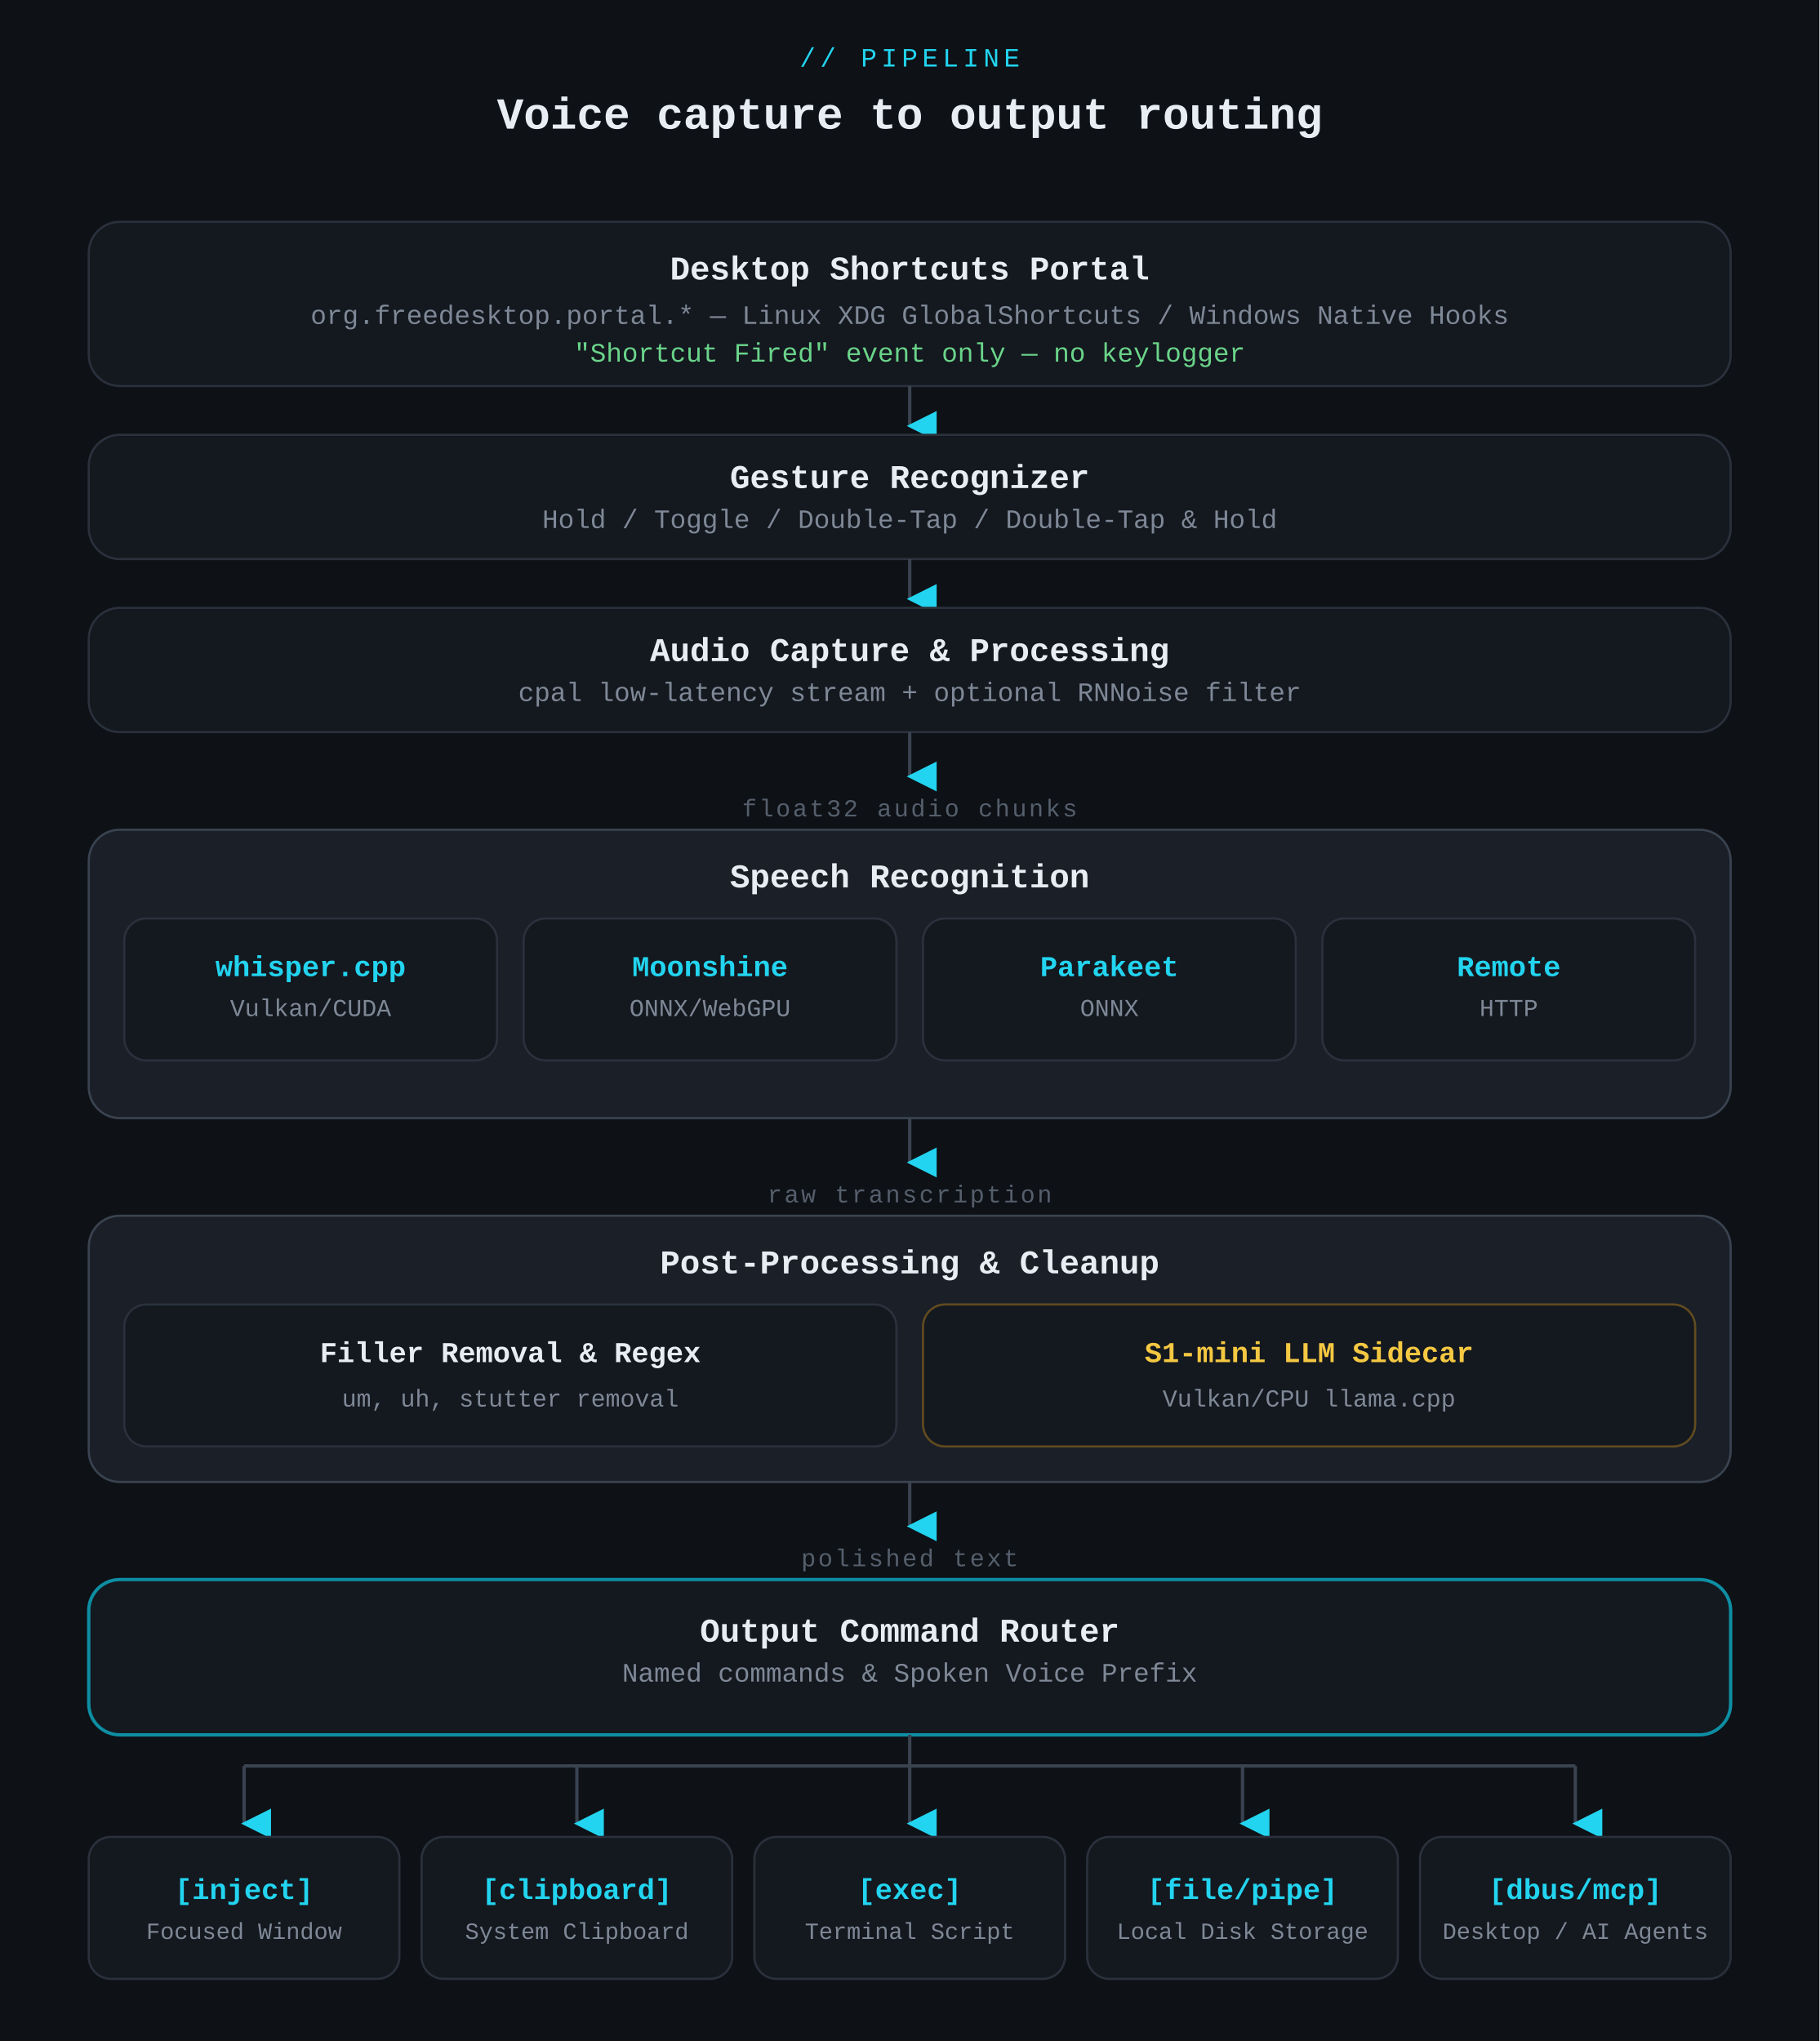
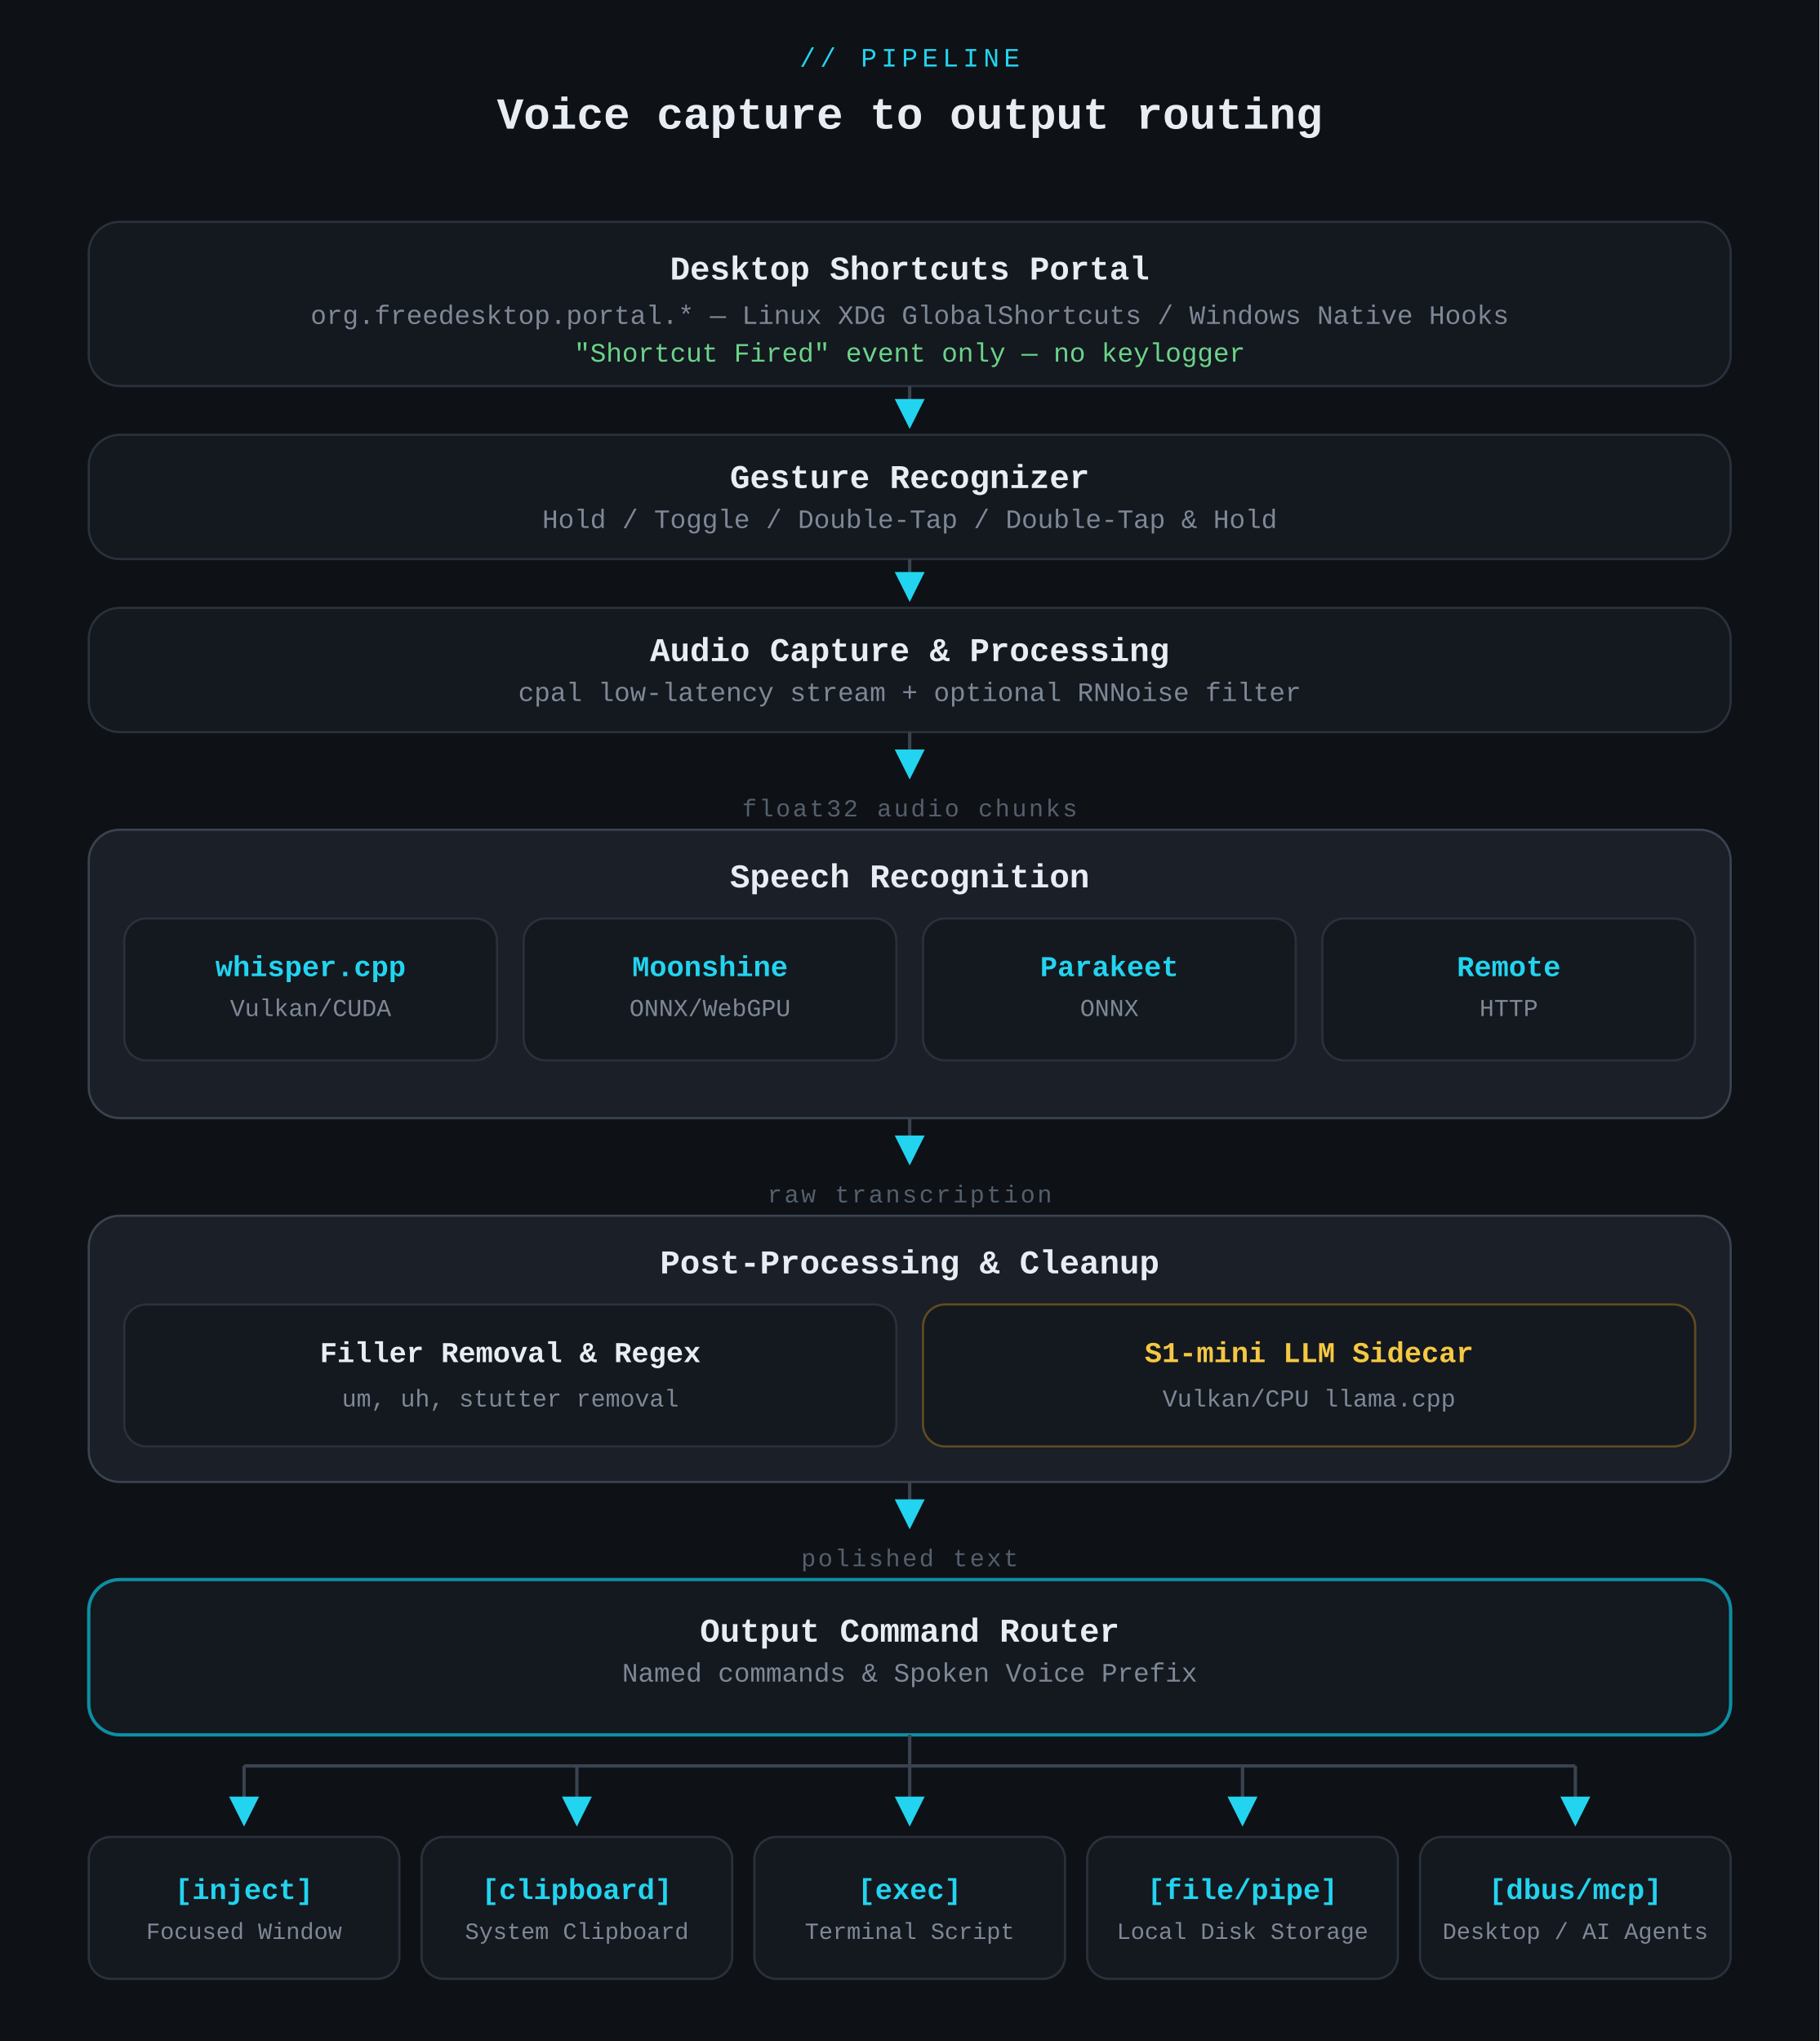
<svg xmlns="http://www.w3.org/2000/svg" viewBox="0 0 820 920" width="820" height="920" font-family="'SFMono-Regular',Consolas,'Liberation Mono',Menlo,monospace">
  <defs>
-     <marker id="arrow" viewBox="0 0 10 10" refX="5" refY="9" markerWidth="9" markerHeight="9" orient="auto-start-reverse">
-       <path d="M0,0 L10,0 L5,10 Z" fill="#22d4ef" />
+     <marker id="arrow" viewBox="0 0 10 10" refX="9" refY="5" markerWidth="9" markerHeight="9" orient="auto">
+       <path d="M0,0 L10,5 L0,10 Z" fill="#22d4ef" />
    </marker>
  </defs>
  <rect x="0" y="0" width="820" height="920" fill="#0e1116" />
  <text x="410" y="30" text-anchor="middle" fill="#22d4ef" font-size="12" letter-spacing="2">// PIPELINE</text>
  <text x="410" y="58" text-anchor="middle" fill="#e8edf3" font-size="20" font-weight="700">Voice capture to output routing</text>
  <rect x="40" y="100" width="740" height="74" rx="14" fill="#14181f" stroke="#2a313c" />
  <text x="410" y="126" text-anchor="middle" fill="#e8edf3" font-size="15" font-weight="700">Desktop Shortcuts Portal</text>
  <text x="410" y="146" text-anchor="middle" fill="#7e8896" font-size="12">org.freedesktop.portal.* — Linux XDG GlobalShortcuts / Windows Native Hooks</text>
  <text x="410" y="163" text-anchor="middle" fill="#6ad48a" font-size="12">"Shortcut Fired" event only — no keylogger</text>
  <line x1="410" y1="174" x2="410" y2="192" stroke="#3a4350" stroke-width="1.5" marker-end="url(#arrow)" />
  <rect x="40" y="196" width="740" height="56" rx="14" fill="#14181f" stroke="#2a313c" />
  <text x="410" y="220" text-anchor="middle" fill="#e8edf3" font-size="15" font-weight="700">Gesture Recognizer</text>
  <text x="410" y="238" text-anchor="middle" fill="#7e8896" font-size="12">Hold / Toggle / Double-Tap / Double-Tap &amp; Hold</text>
  <line x1="410" y1="252" x2="410" y2="270" stroke="#3a4350" stroke-width="1.5" marker-end="url(#arrow)" />
  <rect x="40" y="274" width="740" height="56" rx="14" fill="#14181f" stroke="#2a313c" />
  <text x="410" y="298" text-anchor="middle" fill="#e8edf3" font-size="15" font-weight="700">Audio Capture &amp; Processing</text>
  <text x="410" y="316" text-anchor="middle" fill="#7e8896" font-size="12">cpal low-latency stream + optional RNNoise filter</text>
  <line x1="410" y1="330" x2="410" y2="350" stroke="#3a4350" stroke-width="1.5" marker-end="url(#arrow)" />
  <text x="410" y="368" text-anchor="middle" fill="#555f6c" font-size="11" letter-spacing="1">float32 audio chunks</text>
  <rect x="40" y="374" width="740" height="130" rx="14" fill="#1a1f28" stroke="#3a4350" />
  <text x="410" y="400" text-anchor="middle" fill="#e8edf3" font-size="15" font-weight="700">Speech Recognition</text>
  <rect x="56" y="414" width="168" height="64" rx="10" fill="#14181f" stroke="#2a313c" />
  <text x="140" y="440" text-anchor="middle" fill="#22d4ef" font-size="13" font-weight="600">whisper.cpp</text>
  <text x="140" y="458" text-anchor="middle" fill="#7e8896" font-size="11">Vulkan/CUDA</text>
  <rect x="236" y="414" width="168" height="64" rx="10" fill="#14181f" stroke="#2a313c" />
  <text x="320" y="440" text-anchor="middle" fill="#22d4ef" font-size="13" font-weight="600">Moonshine</text>
  <text x="320" y="458" text-anchor="middle" fill="#7e8896" font-size="11">ONNX/WebGPU</text>
  <rect x="416" y="414" width="168" height="64" rx="10" fill="#14181f" stroke="#2a313c" />
  <text x="500" y="440" text-anchor="middle" fill="#22d4ef" font-size="13" font-weight="600">Parakeet</text>
  <text x="500" y="458" text-anchor="middle" fill="#7e8896" font-size="11">ONNX</text>
  <rect x="596" y="414" width="168" height="64" rx="10" fill="#14181f" stroke="#2a313c" />
  <text x="680" y="440" text-anchor="middle" fill="#22d4ef" font-size="13" font-weight="600">Remote</text>
  <text x="680" y="458" text-anchor="middle" fill="#7e8896" font-size="11">HTTP</text>
  <line x1="410" y1="504" x2="410" y2="524" stroke="#3a4350" stroke-width="1.5" marker-end="url(#arrow)" />
  <text x="410" y="542" text-anchor="middle" fill="#555f6c" font-size="11" letter-spacing="1">raw transcription</text>
  <rect x="40" y="548" width="740" height="120" rx="14" fill="#1a1f28" stroke="#3a4350" />
  <text x="410" y="574" text-anchor="middle" fill="#e8edf3" font-size="15" font-weight="700">Post-Processing &amp; Cleanup</text>
  <rect x="56" y="588" width="348" height="64" rx="10" fill="#14181f" stroke="#2a313c" />
  <text x="230" y="614" text-anchor="middle" fill="#e8edf3" font-size="13" font-weight="600">Filler Removal &amp; Regex</text>
  <text x="230" y="634" text-anchor="middle" fill="#7e8896" font-size="11">um, uh, stutter removal</text>
  <rect x="416" y="588" width="348" height="64" rx="10" fill="#14181f" stroke="rgba(232,160,25,0.35)" />
  <text x="590" y="614" text-anchor="middle" fill="#f5c842" font-size="13" font-weight="600">S1-mini LLM Sidecar</text>
  <text x="590" y="634" text-anchor="middle" fill="#7e8896" font-size="11">Vulkan/CPU llama.cpp</text>
  <line x1="410" y1="668" x2="410" y2="688" stroke="#3a4350" stroke-width="1.5" marker-end="url(#arrow)" />
  <text x="410" y="706" text-anchor="middle" fill="#555f6c" font-size="11" letter-spacing="1">polished text</text>
  <rect x="40" y="712" width="740" height="70" rx="14" fill="#14181f" stroke="#0d8ea3" stroke-width="1.5" />
  <text x="410" y="740" text-anchor="middle" fill="#e8edf3" font-size="15" font-weight="700">Output Command Router</text>
  <text x="410" y="758" text-anchor="middle" fill="#7e8896" font-size="12">Named commands &amp; Spoken Voice Prefix</text>
  <line x1="410" y1="782" x2="410" y2="796" stroke="#3a4350" stroke-width="1.5" />
  <line x1="110" y1="796" x2="710" y2="796" stroke="#3a4350" stroke-width="1.5" />
  <line x1="110" y1="796" x2="110" y2="822" stroke="#3a4350" stroke-width="1.5" marker-end="url(#arrow)" />
  <line x1="260" y1="796" x2="260" y2="822" stroke="#3a4350" stroke-width="1.5" marker-end="url(#arrow)" />
  <line x1="410" y1="796" x2="410" y2="822" stroke="#3a4350" stroke-width="1.5" marker-end="url(#arrow)" />
  <line x1="560" y1="796" x2="560" y2="822" stroke="#3a4350" stroke-width="1.5" marker-end="url(#arrow)" />
  <line x1="710" y1="796" x2="710" y2="822" stroke="#3a4350" stroke-width="1.5" marker-end="url(#arrow)" />
  <rect x="40" y="828" width="140" height="64" rx="10" fill="#14181f" stroke="#2a313c" />
  <text x="110" y="856" text-anchor="middle" fill="#22d4ef" font-size="13" font-weight="600">[inject]</text>
  <text x="110" y="874" text-anchor="middle" fill="#7e8896" font-size="10.5">Focused Window</text>
  <rect x="190" y="828" width="140" height="64" rx="10" fill="#14181f" stroke="#2a313c" />
  <text x="260" y="856" text-anchor="middle" fill="#22d4ef" font-size="13" font-weight="600">[clipboard]</text>
  <text x="260" y="874" text-anchor="middle" fill="#7e8896" font-size="10.5">System Clipboard</text>
  <rect x="340" y="828" width="140" height="64" rx="10" fill="#14181f" stroke="#2a313c" />
  <text x="410" y="856" text-anchor="middle" fill="#22d4ef" font-size="13" font-weight="600">[exec]</text>
  <text x="410" y="874" text-anchor="middle" fill="#7e8896" font-size="10.5">Terminal Script</text>
  <rect x="490" y="828" width="140" height="64" rx="10" fill="#14181f" stroke="#2a313c" />
  <text x="560" y="856" text-anchor="middle" fill="#22d4ef" font-size="13" font-weight="600">[file/pipe]</text>
  <text x="560" y="874" text-anchor="middle" fill="#7e8896" font-size="10.5">Local Disk Storage</text>
  <rect x="640" y="828" width="140" height="64" rx="10" fill="#14181f" stroke="#2a313c" />
  <text x="710" y="856" text-anchor="middle" fill="#22d4ef" font-size="13" font-weight="600">[dbus/mcp]</text>
  <text x="710" y="874" text-anchor="middle" fill="#7e8896" font-size="10.5">Desktop / AI Agents</text>
</svg>
